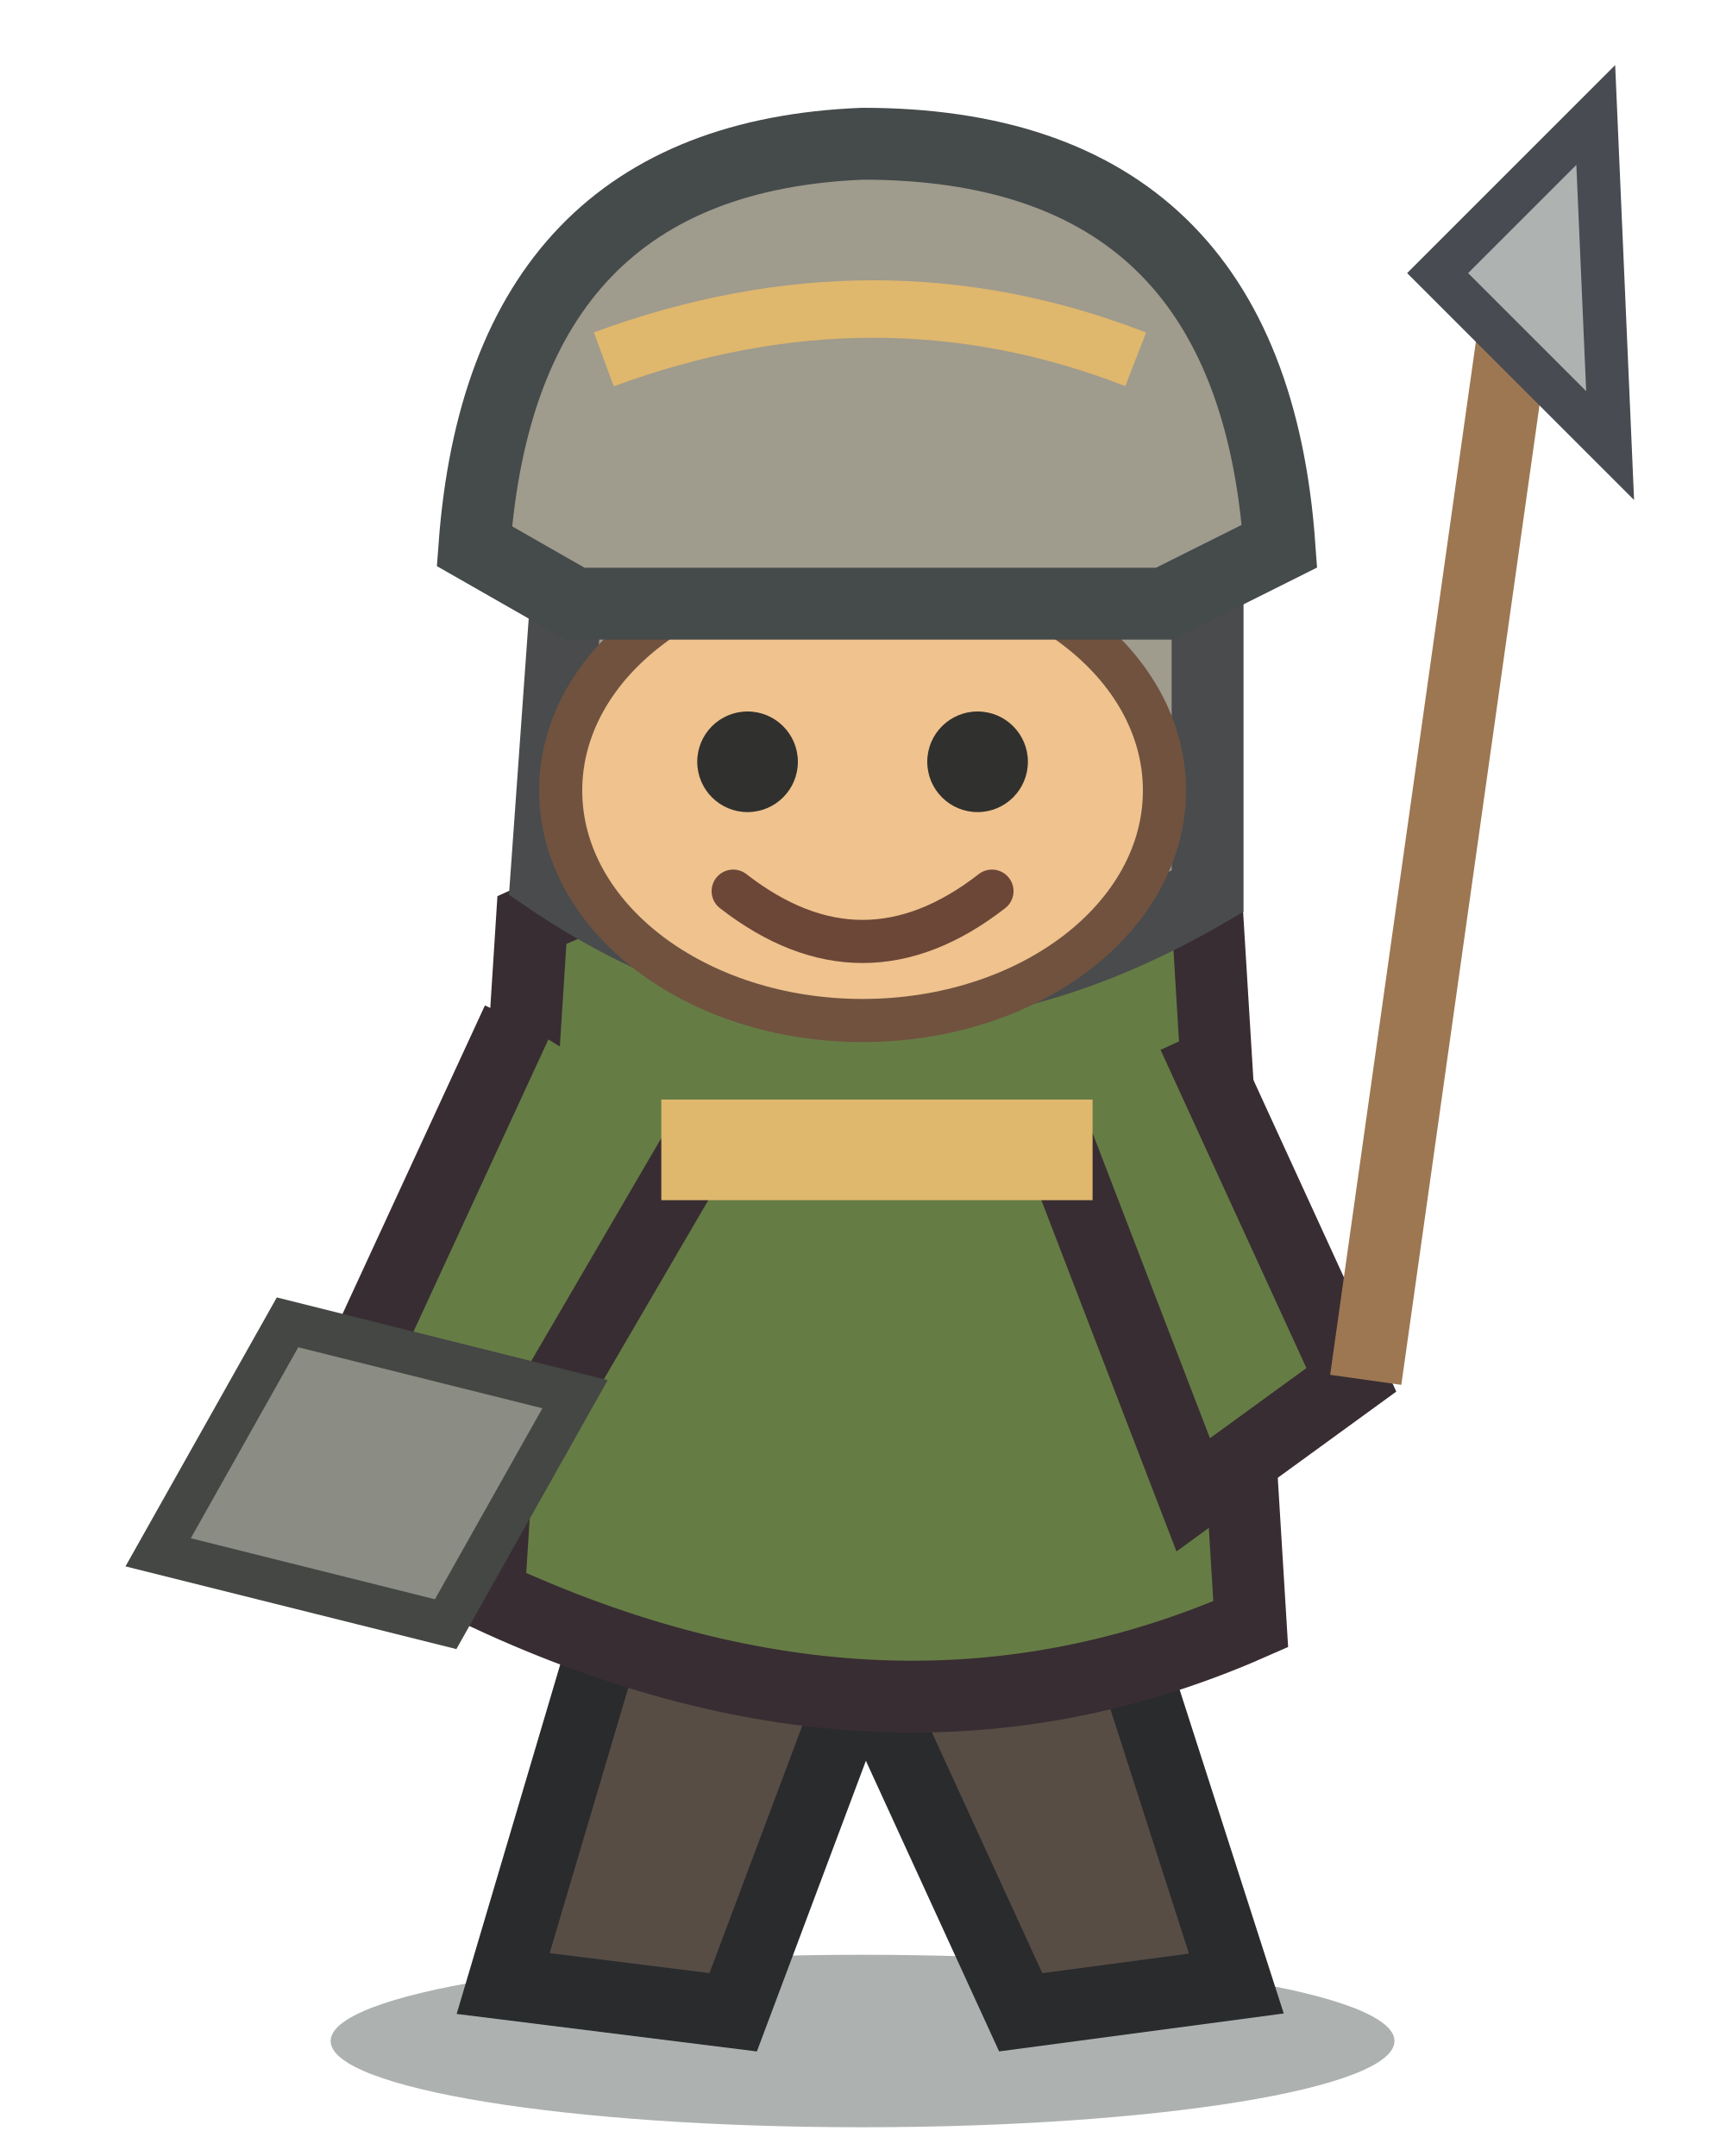
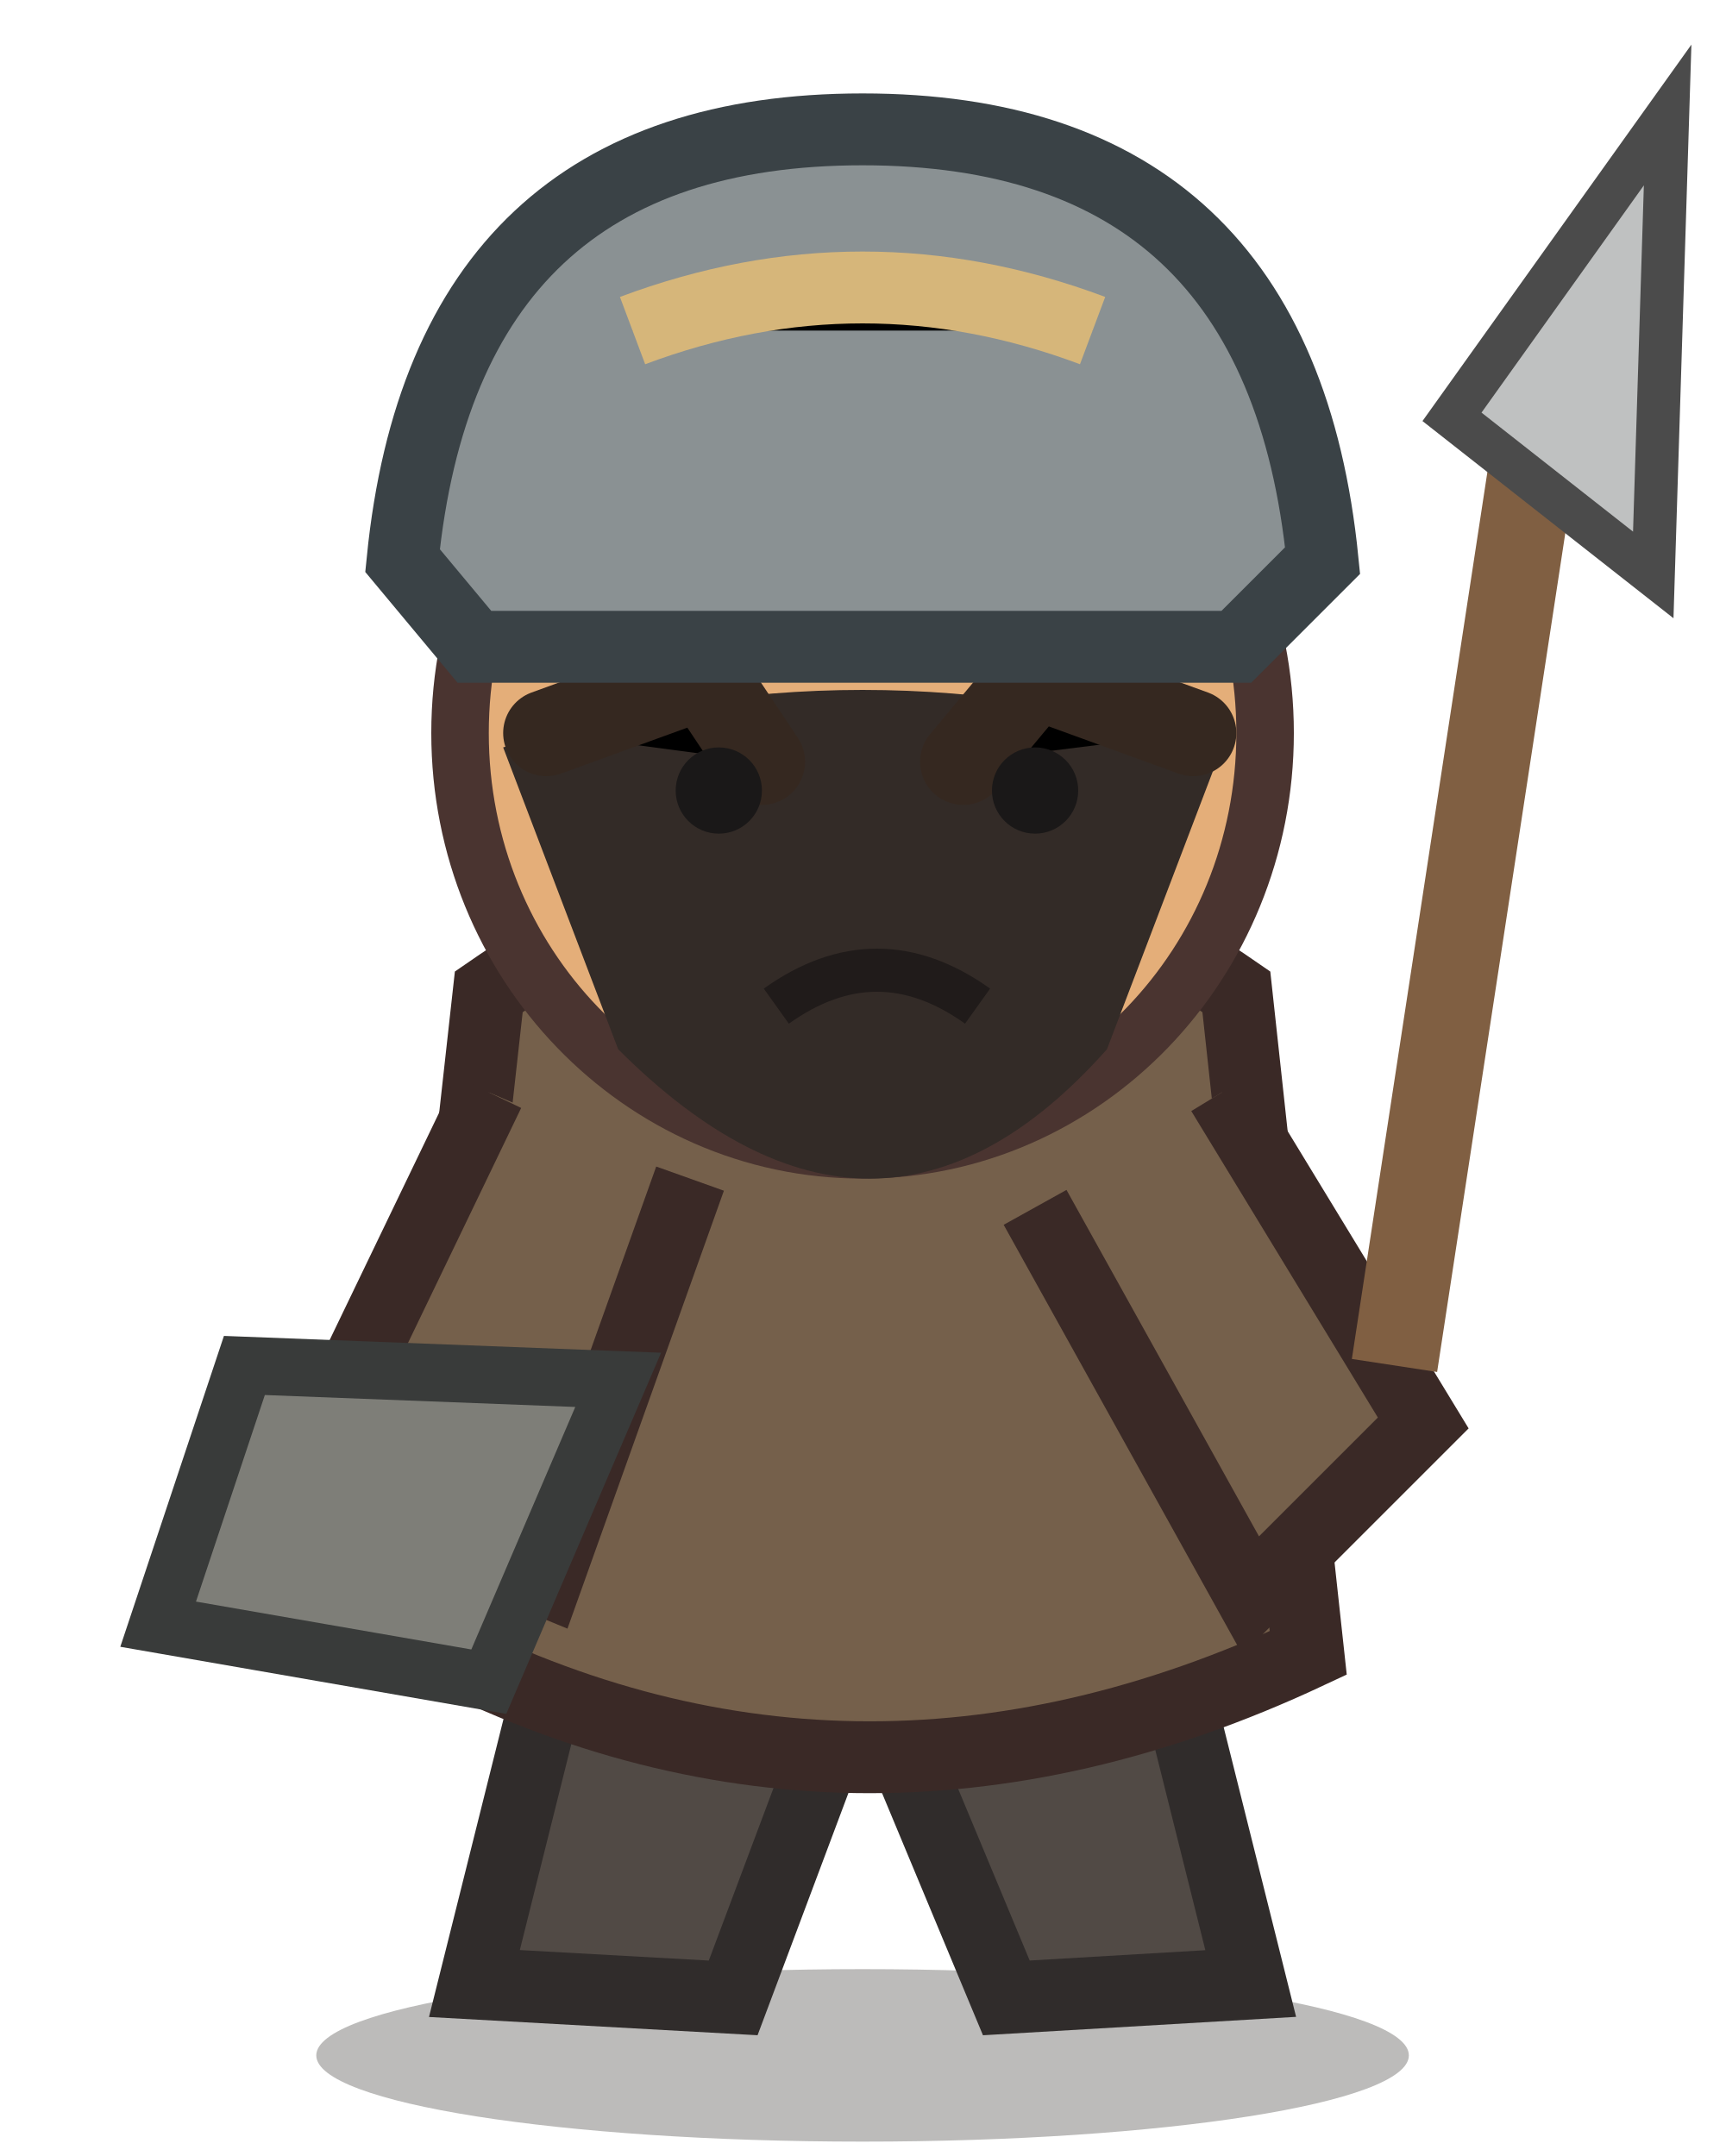
<svg xmlns="http://www.w3.org/2000/svg" viewBox="0 0 120 150">
-   <ellipse cx="60" cy="142" rx="37" ry="6" fill="#15201a" opacity=".35" />
-   <path d="M43 111 35 138 51 140 60 116 71 140 86 138 77 110" fill="#584d45" stroke="#292b2d" stroke-width="5" />
-   <path d="M37 64 Q61 53 84 64 L87 113 Q62 124 34 111Z" fill="#667c45" stroke="#382d32" stroke-width="5" />
-   <path d="M36 71 24 97 35 103 49 79 M83 72 94 96 83 104 73 78" fill="#667c45" stroke="#382d32" stroke-width="5" />
-   <path d="M95 96 106 18" stroke="#9d7752" stroke-width="5" />
-   <path d="M100 19 111 8 112 31Z" fill="#aeb2b1" stroke="#484b51" stroke-width="3" />
-   <path d="M40 33 Q40 15 60 13 Q83 13 84 35 L84 62 Q60 76 38 61Z" fill="#9f9b8d" stroke="#494b4d" stroke-width="5" />
-   <ellipse cx="60" cy="55" rx="21" ry="16" fill="#efc28e" stroke="#70523f" stroke-width="3" />
-   <circle cx="52" cy="53" r="3.5" fill="#30302e" />
-   <circle cx="68" cy="53" r="3.5" fill="#30302e" />
-   <path d="M51 62 Q60 69 69 62" fill="none" stroke="#6c4637" stroke-width="3" stroke-linecap="round" />
-   <path d="M33 38 Q35 11 60 10 Q87 10 89 38 L81 42 40 42Z" fill="#9f9b8d" stroke="#454a4b" stroke-width="5" />
-   <path d="M42 25 Q61 18 79 25" fill="none" stroke="#dfb76d" stroke-width="4" />
-   <path d="M46 80 76 80" stroke="#dfb76d" stroke-width="7" />
-   <path d="M20 92 11 108 31 113 40 97Z" fill="#8b8c83" stroke="#444744" stroke-width="3" />
+   <ellipse cx="60" cy="143" rx="38" ry="6" fill="#1d1b16" opacity=".3" />
+   <path d="M40 110 33 138 51 139 60 115 70 139 87 138 80 110" fill="#514a45" stroke="#302c2b" stroke-width="5" />
+   <path d="M34 69 Q60 51 86 69 L91 115 Q59 130 29 114Z" fill="#75604b" stroke="#3a2926" stroke-width="5" />
+   <path d="M34 76 21 103 38 110 48 82M85 76 99 99 87 111 72 84" fill="#75604b" stroke="#3a2926" stroke-width="5" />
+   <path d="M97 95 108 23" stroke="#805f42" stroke-width="6" />
+   <path d="M101 29 116 8 115 40Z" fill="#bfc1c1" stroke="#4b4b4b" stroke-width="3" />
+   <ellipse cx="60" cy="51" rx="28" ry="29" fill="#e4ae79" stroke="#4a3430" stroke-width="4" />
+   <path d="M35 52 Q60 44 85 52 L77 73 Q61 91 43 73Z" fill="#332b27" />
+   <path d="M38 51 49 47 53 53M67 53 72 47 83 51" stroke="#352820" stroke-width="6" stroke-linecap="round" />
+   <circle cx="50" cy="55" r="3" fill="#1a1818" />
+   <circle cx="72" cy="55" r="3" fill="#1a1818" />
+   <path d="M54 70 Q61 65 68 70" stroke="#201b1a" stroke-width="3" fill="none" />
+   <path d="M28 39 Q31 9 60 9 Q89 9 92 39 L86 45 33 45Z" fill="#8a9193" stroke="#3a4246" stroke-width="5" />
+   <path d="M44 23 Q60 17 76 23" stroke="#d6b67a" stroke-width="5" />
+   <path d="M17 95 11 113 34 117 43 96Z" fill="#7e7e78" stroke="#393b3a" stroke-width="4" />
</svg>
